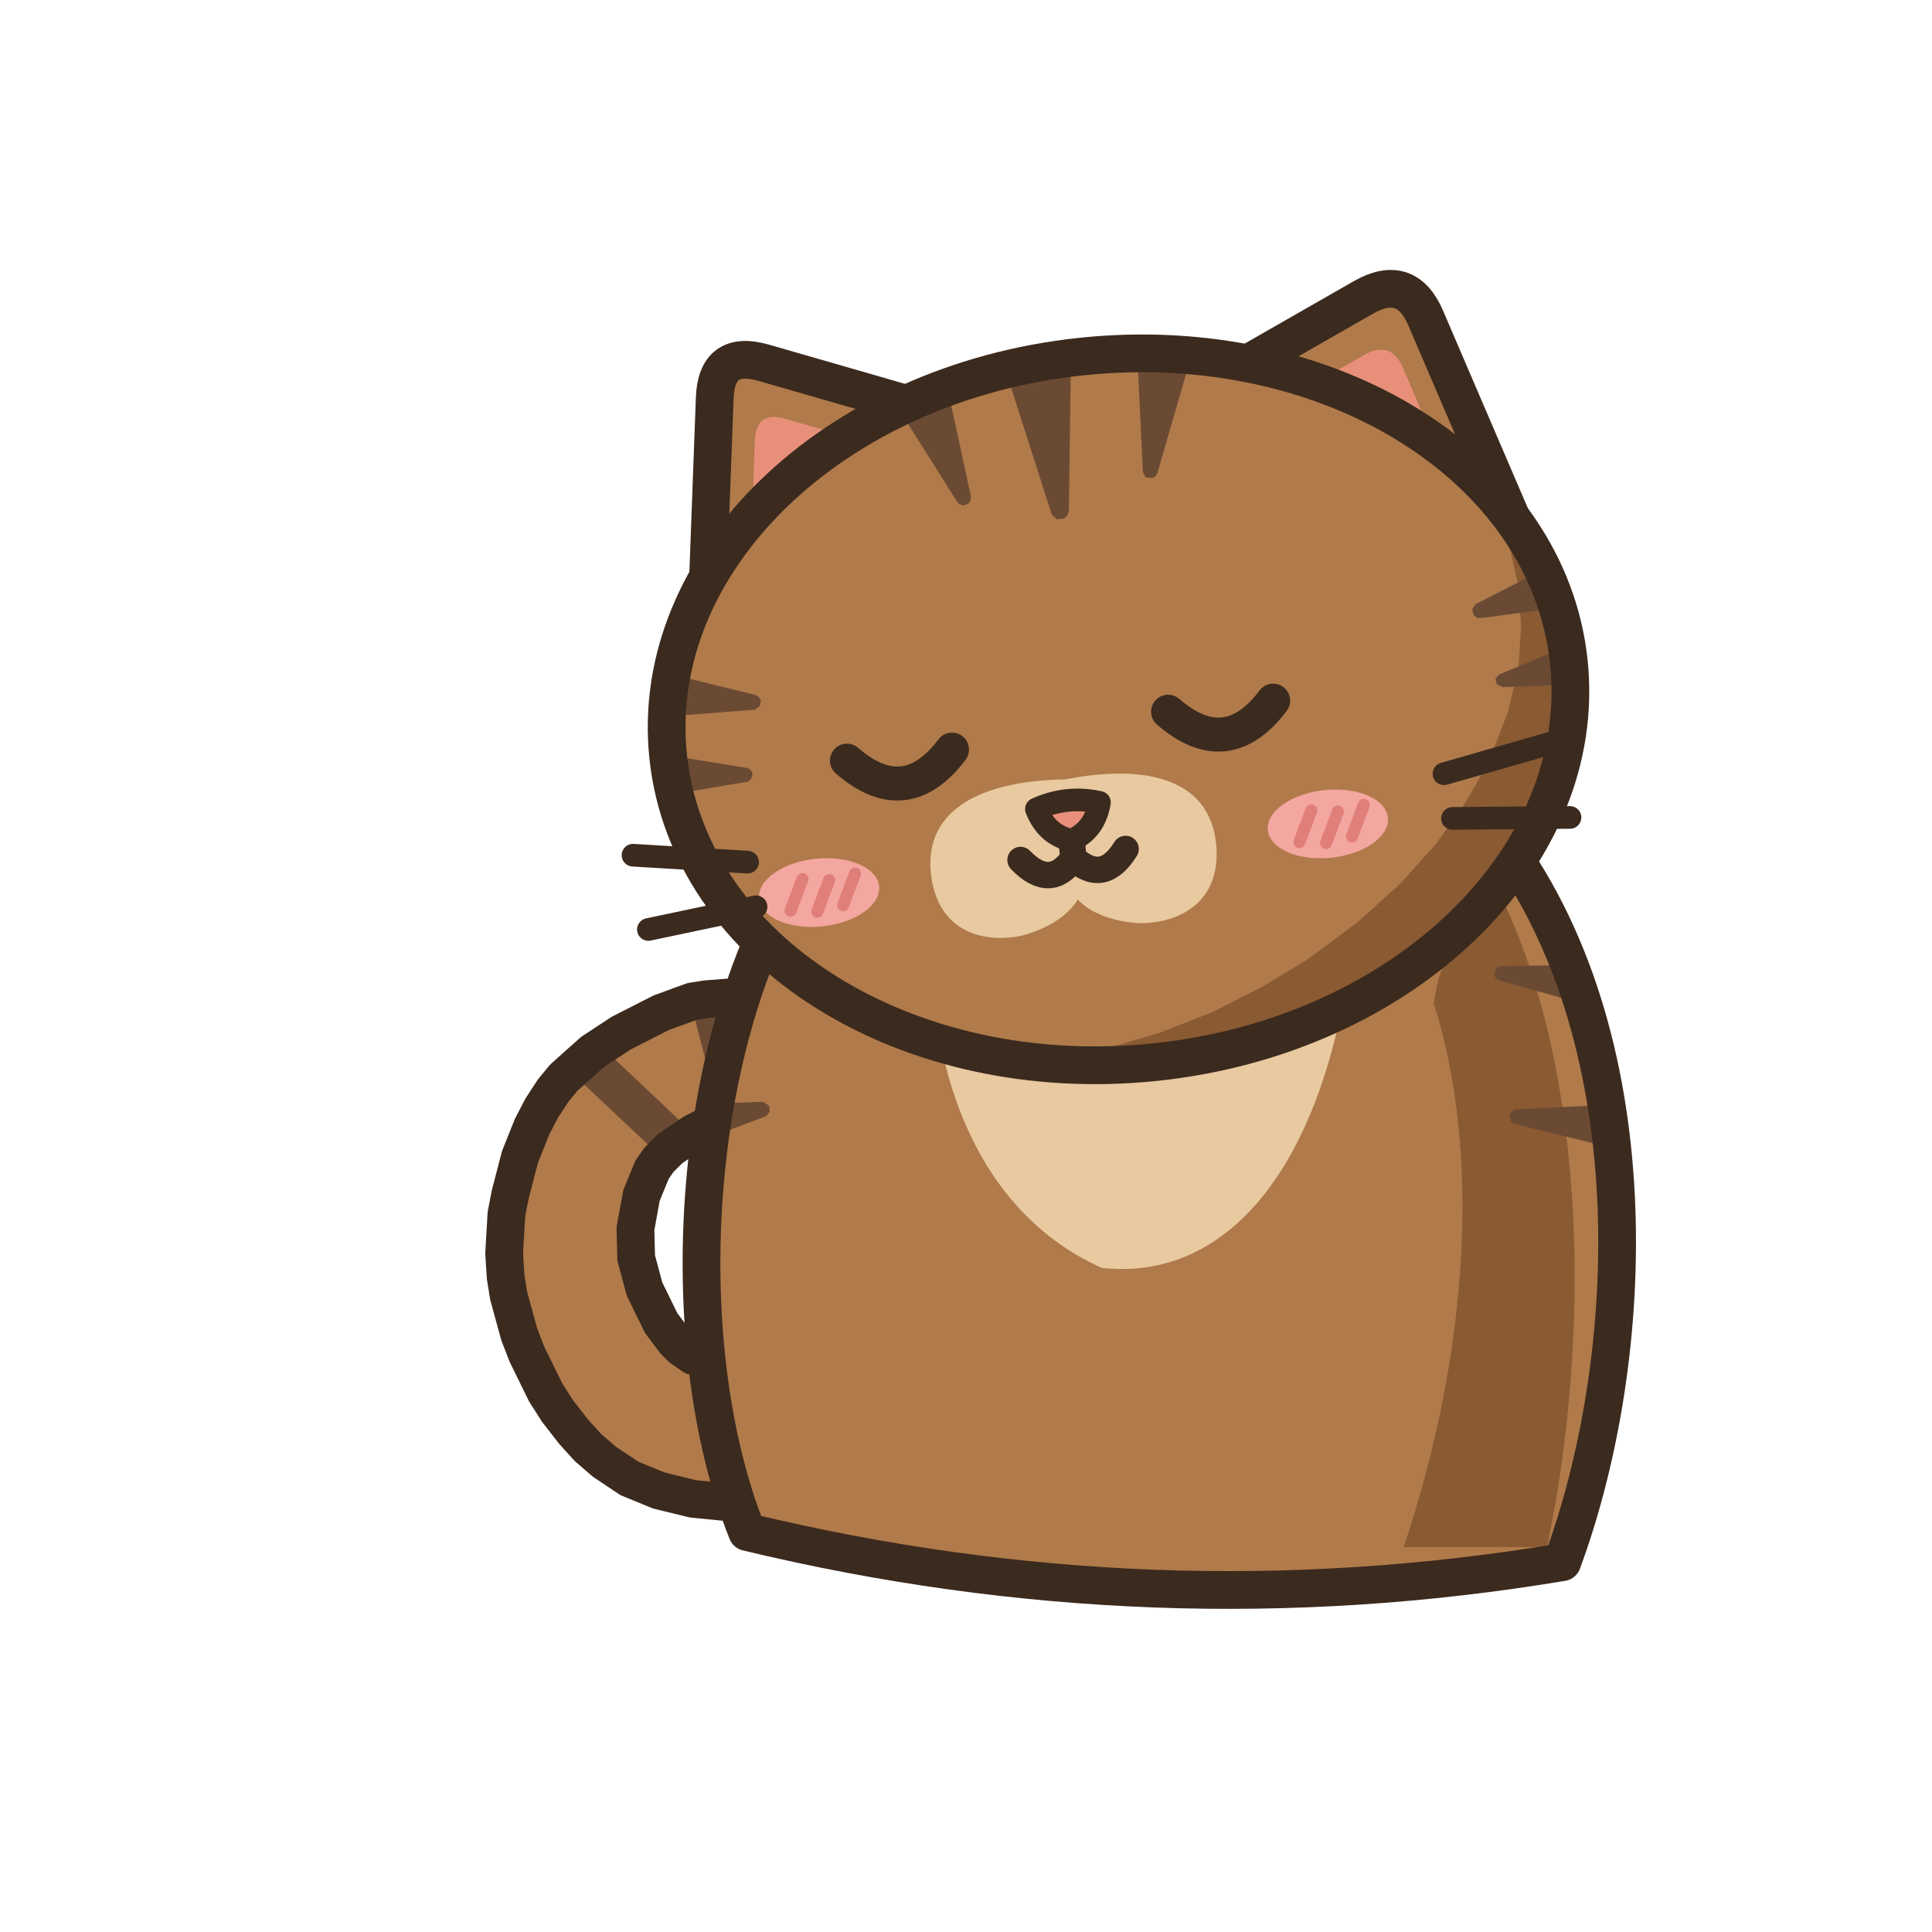
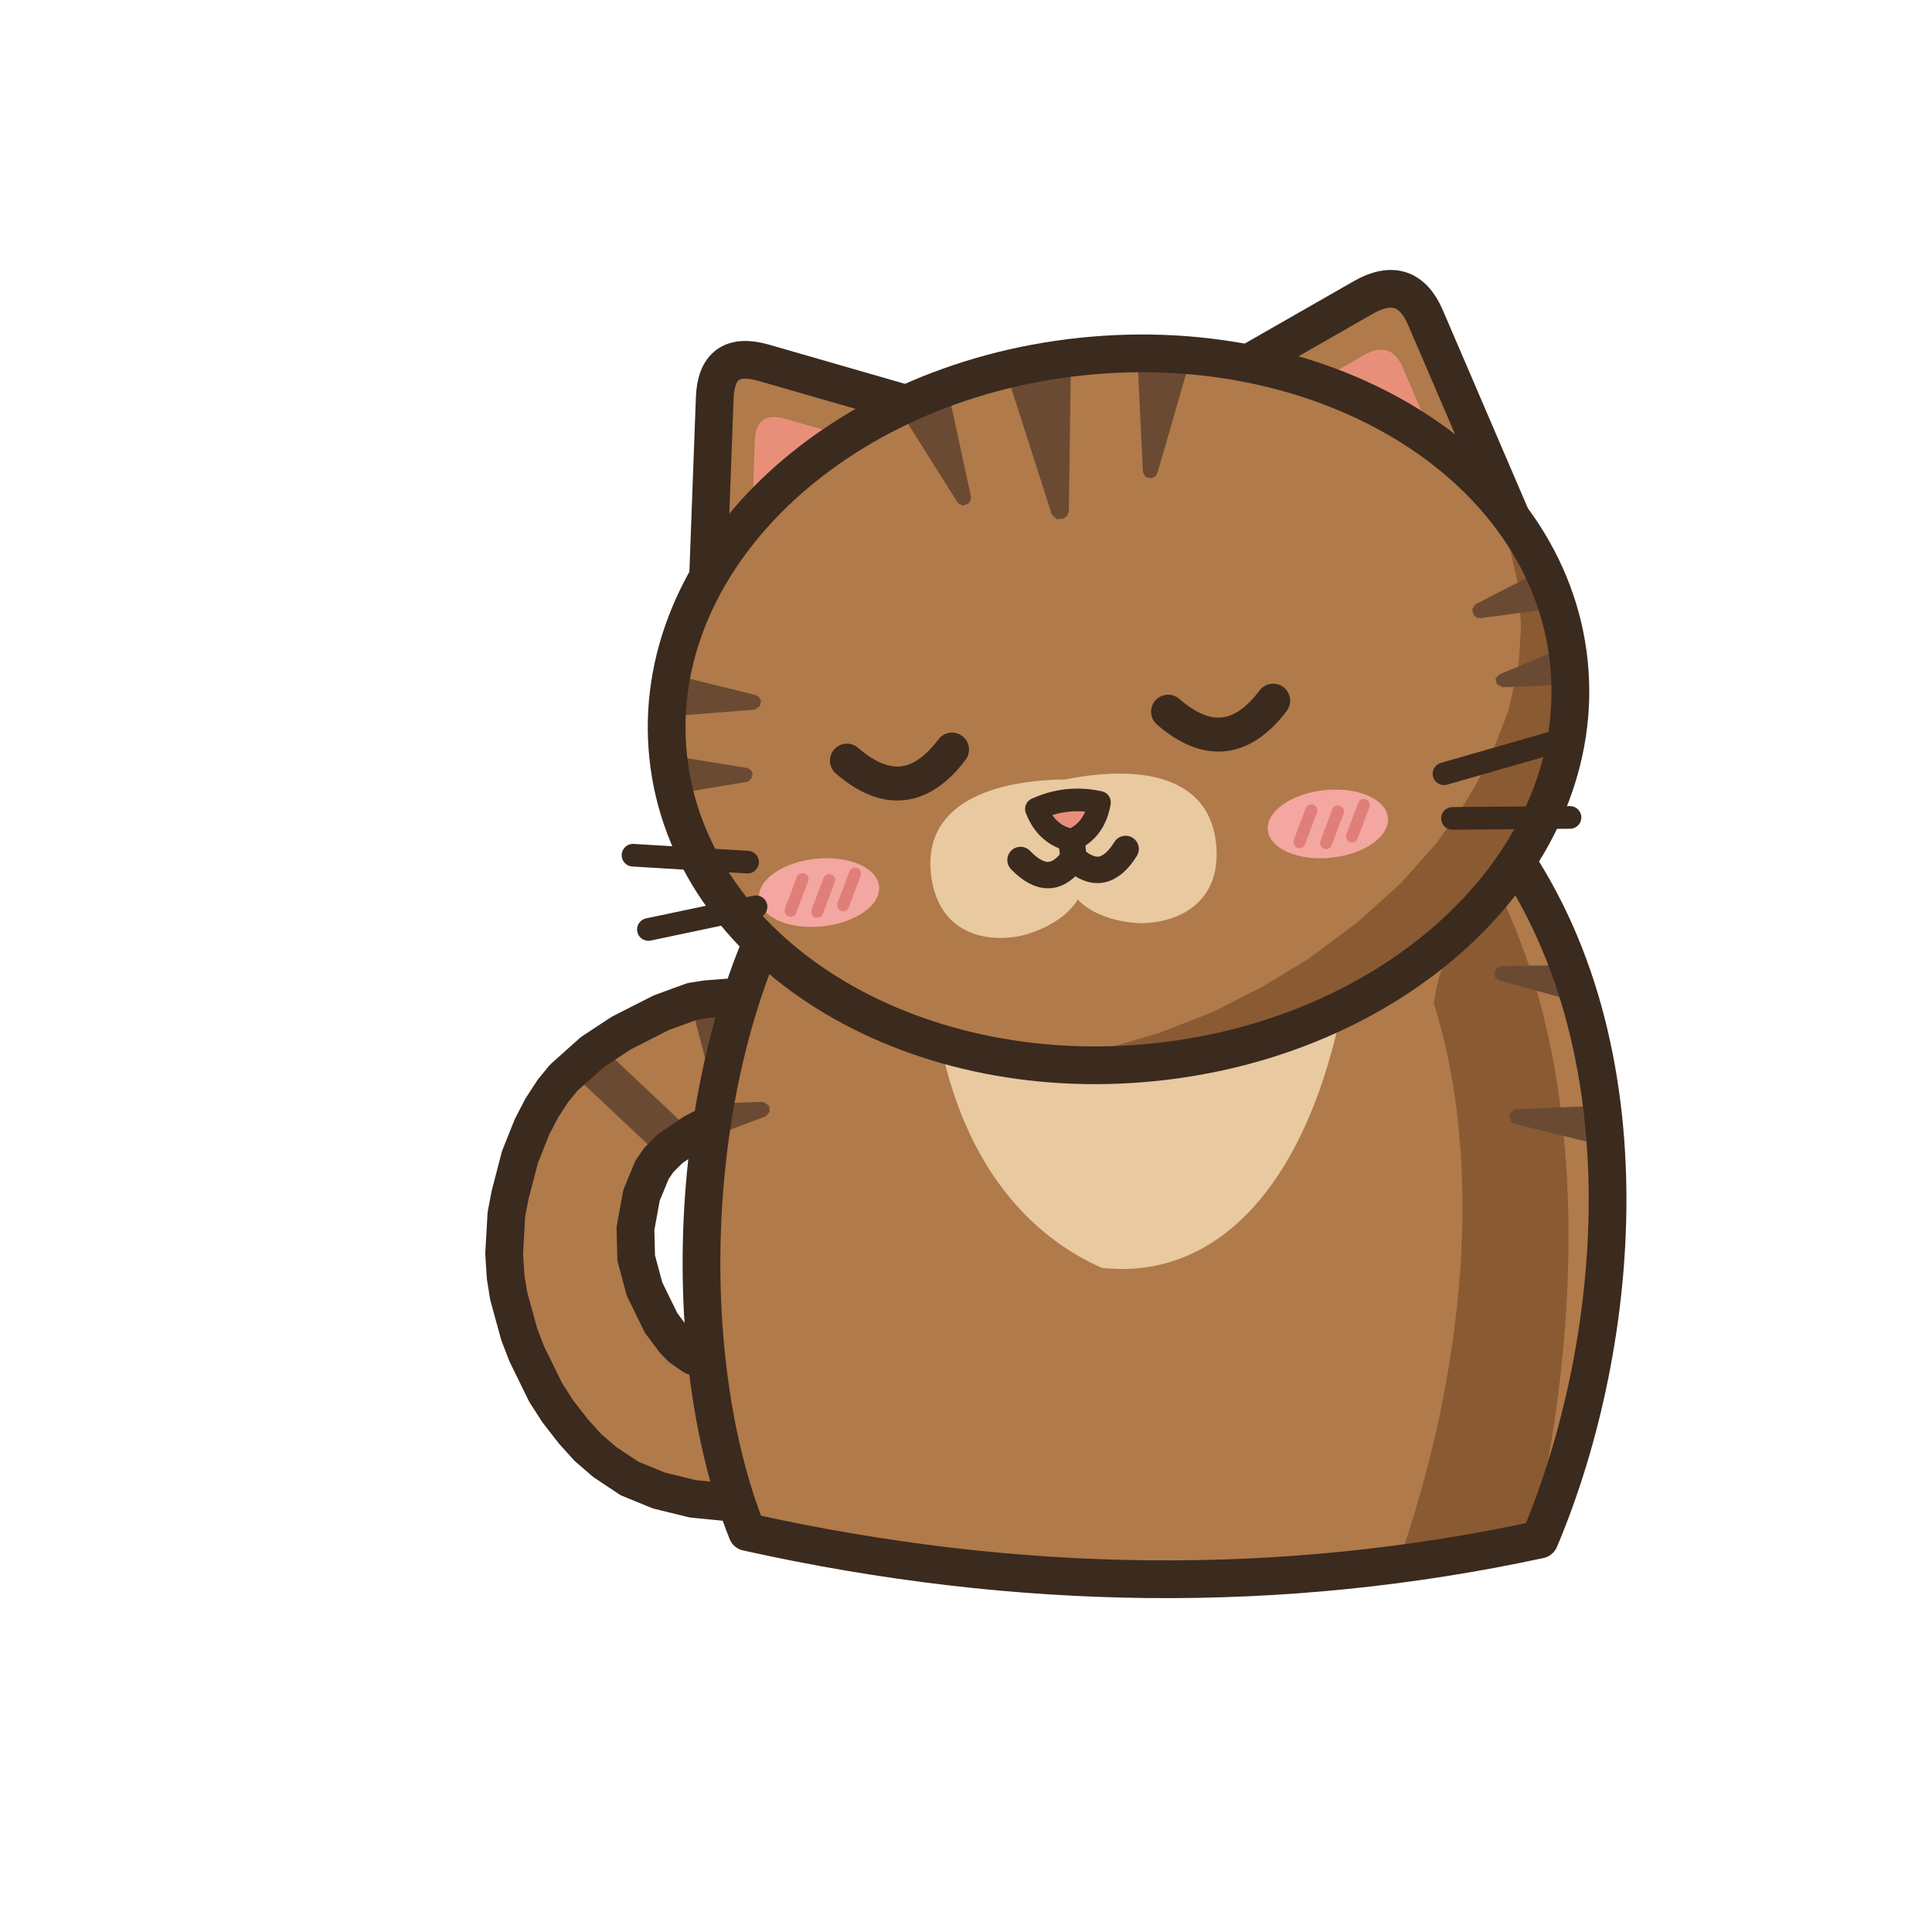
<svg xmlns="http://www.w3.org/2000/svg" viewBox="0 0 256 256">
  <path d="M74.7 142.8 L73.3 144.5 L71.8 146.8 L70.5 149.3 L68.9 153.3 L67.6 158.3 L67.1 160.9 L66.8 166.1 L67 169.2 L67.4 171.7 L68.8 176.8 L69.8 179.4 L72.3 184.5 L73.9 187 L76 189.7 L77.9 191.8 L80.1 193.7 L83.4 195.9 L87.3 197.5 L91.8 198.6 L98.8 199.3 L116.6 199.5 L117.9 199.3 L119.6 198.8 L121.3 197.9 L122.3 197.1 L123.9 195.3 L124.8 193.6 L125.3 191.9 L125.5 190 L125.3 188.1 L124.5 185.8 L123.1 183.7 L121.8 182.5 L120.2 181.5 L119.1 181 L116.6 180.5 L99.7 180.8 L94.5 180.4 L91.9 179.7 L90.3 178.6 L89.4 177.7 L87.6 175.3 L85.4 170.8 L84.3 166.7 L84.2 162.8 L85 158.4 L86.4 155 L87.3 153.7 L88.8 152.2 L91.9 150.1 L95.8 148.1 L98 147.7 L103.8 147.6 L106 147.3 L108.2 146.3 L110 144.6 L110.8 143.4 L111.3 142 L111.6 139.5 L111 137.1 L109.7 135 L108.6 134 L107.4 133.2 L105 132.5 L97.4 132.1 L93.6 132.4 L91.7 132.7 L87.6 134.2 L82.3 136.9 L78.5 139.4Z" fill="#B07A4A" />
  <path d="M96.7 132.1 L93.6 132.4 L91.5 132.8 L95.5 148.2 L97.1 147.8 L100.7 147.7ZM79.6 138.6 L75.6 142 L87.6 153.3 L89.8 151.5 L91.8 150.1Z" fill="#6B4A33" />
  <path d="M74.7 142.8 L73.3 144.5 L71.8 146.8 L70.5 149.3 L68.9 153.3 L67.6 158.3 L67.1 160.9 L66.8 166.1 L67 169.2 L67.4 171.7 L68.8 176.8 L69.8 179.4 L72.3 184.5 L73.9 187 L76 189.7 L77.9 191.8 L80.1 193.7 L83.4 195.9 L87.3 197.5 L91.8 198.6 L98.8 199.3 L116.6 199.5 L117.9 199.3 L119.6 198.8 L121.3 197.9 L122.3 197.1 L123.9 195.3 L124.8 193.6 L125.3 191.9 L125.5 190 L125.3 188.1 L124.5 185.8 L123.1 183.7 L121.8 182.5 L120.2 181.5 L119.1 181 L116.6 180.5 L99.7 180.8 L94.5 180.4 L91.9 179.7 L90.3 178.6 L89.4 177.7 L87.6 175.3 L85.4 170.8 L84.3 166.7 L84.2 162.8 L85 158.4 L86.4 155 L87.3 153.7 L88.8 152.2 L91.9 150.1 L95.8 148.1 L98 147.7 L103.8 147.6 L106 147.3 L108.2 146.3 L110 144.6 L110.8 143.4 L111.3 142 L111.6 139.5 L111 137.1 L109.7 135 L108.6 134 L107.4 133.2 L105 132.5 L97.4 132.1 L93.6 132.4 L91.7 132.7 L87.6 134.2 L82.3 136.9 L78.5 139.4Z" fill="none" stroke="#3B2A1E" stroke-width="5" stroke-linecap="round" stroke-linejoin="round" />
-   <path d="M113 105 L108 112 C91 136 89 178 99 203 Q153 216 207 207 C217 180 219 137 198 110 L192 102Z" fill="#B07A4A" />
+   <path d="M113 105 L108 112 C91 136 89 178 99 203 Q153 215 204 204 C215 178 219 137 198 110 L192 102Z" fill="#B07A4A" />
  <path d="M124 114 C121 138 128 160 146 168 C164 170 178 152 180 116Z" fill="#E8C9A0" />
  <path d="M126 120 C134 133 160 137 178 122 L178 116 L126 116Z" fill="#D4AE80" />
-   <path d="M199 119 C210 142 211 176 205 205 L186 205 C195 178 196 152 190 133 Q191 124 199 119Z" fill="#8A5A33" />
-   <path d="M198.9 128 L198.3 128.3 L198 128.9 L198.1 129.5 L198.6 129.9 L209.7 133 L208 127.9ZM94.1 150.7 L101.5 147.9 L102 147.3 L101.9 146.5 L101.1 146 L94.8 146.2ZM200.7 147 L200.2 147.4 L200 147.9 L200.2 148.6 L200.6 148.9 L213.6 152.1 L212.9 146.4Z" fill="#6B4A33" />
-   <path d="M113 105 L108 112 C91 136 89 178 99 203 Q153 216 207 207 C217 180 219 137 198 110 L192 102Z" fill="none" stroke="#3B2A1E" stroke-width="5" stroke-linecap="round" stroke-linejoin="round" />
+   <path d="M199 119 C210 142 210 174 203 204 L186 205 C195 178 196 152 190 133 Q191 124 199 119Z" fill="#8A5A33" />
+   <path d="M198.9 128 L198.3 128.3 L198 128.9 L198.1 129.5 L198.6 129.9 L209.5 132.9 L207.8 127.9ZM94.1 150.7 L101.5 147.9 L102 147.3 L101.9 146.5 L101.1 146 L94.8 146.2ZM200.7 147 L200.2 147.4 L200 147.9 L200.2 148.6 L200.6 148.9 L212.8 151.9 L212.2 146.5Z" fill="#6B4A33" />
+   <path d="M113 105 L108 112 C91 136 89 178 99 203 Q153 215 204 204 C215 178 219 137 198 110 L192 102Z" fill="none" stroke="#3B2A1E" stroke-width="5" stroke-linecap="round" stroke-linejoin="round" />
  <g transform="translate(-4 12) rotate(-6 152 80)">
    <path d="M100.8 63.1 Q99 64 99.3 62L103.1 35.4 Q104 29 110 31.4L139.1 43.2 Q141 44 139.2 44.9Z" fill="#B07A4A" stroke="#3B2A1E" stroke-width="5" stroke-linejoin="round" stroke-linecap="round" />
    <path d="M106.9 56.5 Q105.6 57.2 105.8 55.7L107.8 41.5 Q108.4 37.6 112.1 39.1L127.7 45.4 Q129.1 46 127.7 46.6Z" fill="#E88F7A" />
    <path d="M164.8 43.9 Q163 43 164.8 42.2L190 31.1 Q196 28.5 197.9 34.7L206.4 62.1 Q207 64 205.2 63.1Z" fill="#B07A4A" stroke="#3B2A1E" stroke-width="5" stroke-linejoin="round" stroke-linecap="round" />
    <path d="M175.9 45.8 Q174.5 45.2 175.9 44.6L189.3 38.7 Q193 37.1 194.2 40.9L198.7 55.5 Q199.2 57 197.8 56.3Z" fill="#E88F7A" />
    <path d="M92 82 A60 47 0 1 1 212 82 A60 47 0 1 1 92 82Z" fill="#B07A4A" />
    <path d="M204.1 58.8 L205.7 65.2 L206.4 71.2 L206.2 76.7 L205.3 81.9 L203.3 87.7 L200.6 93 L198.6 96.1 L196.4 99.1 L192 104.1 L186.7 108.9 L180.5 113.4 L173.4 117.6 L167 120.6 L160.2 123.2 L152.9 125.2 L145.3 126.6 L137.3 127.6 L141.7 128.3 L146.1 128.8 L150.5 129 L154.9 128.9 L159.3 128.6 L163.7 128.1 L168 127.3 L172.2 126.3 L176.3 125 L180.3 123.5 L184.1 121.7 L187.7 119.8 L191.2 117.6 L194.4 115.2 L197.4 112.7 L200.2 110 L202.7 107.1 L204.9 104.2 L206.9 101 L208.5 97.8 L209.8 94.5 L210.8 91.2 L211.5 87.8 L211.9 84.3 L212 80.8 L211.7 77.4 L211.1 74 L210.2 70.6 L209 67.3 L207.4 64Z" fill="#8A5A33" />
    <path d="M159.4 35.4 L158.5 51.1 L158.8 51.8 L159.6 52 L160.1 51.8 L160.4 51.4 L166.5 36.4ZM141.8 35.7 L145.9 55.4 L146.5 56.1 L147.4 56.1 L147.9 55.8 L148.2 55.2 L150.6 35 L146.1 35.2ZM127.1 39.2 L133.7 52.6 L134.3 53 L135.1 52.8 L135.4 52.4 L135.5 51.9 L133.9 37.2ZM209.8 69.5 L200.5 73.1 L200 73.7 L200.1 74.5 L200.5 74.9 L201 75 L211.3 74.7ZM92.4 76.7 L104.1 77 L104.8 76.6 L105 75.9 L104.8 75.4 L104.4 75.1 L93.6 71.2ZM211.9 79.9 L202.6 82.7 L202.1 83.2 L202.2 83.9 L202.9 84.4 L211.9 85ZM92.3 87 L102.2 86.4 L102.7 86 L102.9 85.3 L102.7 84.9 L102.3 84.6 L92 81.8Z" fill="#6B4A33" />
    <path d="M125 101 C125 92.5 133 89.5 144 90.5 C155 89.5 163 92.5 163 101 C163 108.5 157.5 111 152 110.5 C148.5 110 145.5 108.5 144 106.5 C142.5 108.5 139.5 110 136 110.5 C130.5 111 125 108.5 125 101Z" fill="#E8C9A0" />
    <path d="M92 82 A60 47 0 1 1 212 82 A60 47 0 1 1 92 82Z" fill="none" stroke="#3B2A1E" stroke-width="5" stroke-linecap="round" stroke-linejoin="round" />
    <ellipse cx="110" cy="102" rx="8" ry="4.5" fill="#F4A6A0" />
    <ellipse cx="178" cy="100" rx="8" ry="4.5" fill="#F4A6A0" />
    <path d="M106 104 L108 100 M109.5 104.5 L111.5 100.5 M113 104 L115 100 M174 102 L176 98 M177.5 102.5 L179.5 98.5 M181 102 L183 98" fill="none" stroke="#E07F7A" stroke-width="1.6" stroke-linecap="round" stroke-linejoin="round" />
    <path d="M101 97 L86 94.5 M101.5 103 L87 104.5 M194 95 L211 92 M194.5 101 L210 102.5" fill="none" stroke="#3B2A1E" stroke-width="3" stroke-linecap="round" stroke-linejoin="round" />
    <path d="M115.5 85 Q122.5 92.5 129.5 85 M158.5 83 Q165.5 90.5 172.5 83" fill="none" stroke="#3B2A1E" stroke-width="4.5" stroke-linecap="round" stroke-linejoin="round" />
    <path d="M144 98.6 L144 101 M137 100.5 Q140.5 105 144 101 Q147.5 105 151 100.5" fill="none" stroke="#3B2A1E" stroke-width="3.5" stroke-linecap="round" stroke-linejoin="round" />
    <path d="M139.8 94 Q144 92.6 148.2 94 Q147.2 97.6 144 98.6 Q140.8 97.6 139.8 94Z" fill="#E88F7A" stroke="#3B2A1E" stroke-width="3" stroke-linejoin="round" />
  </g>
</svg>
